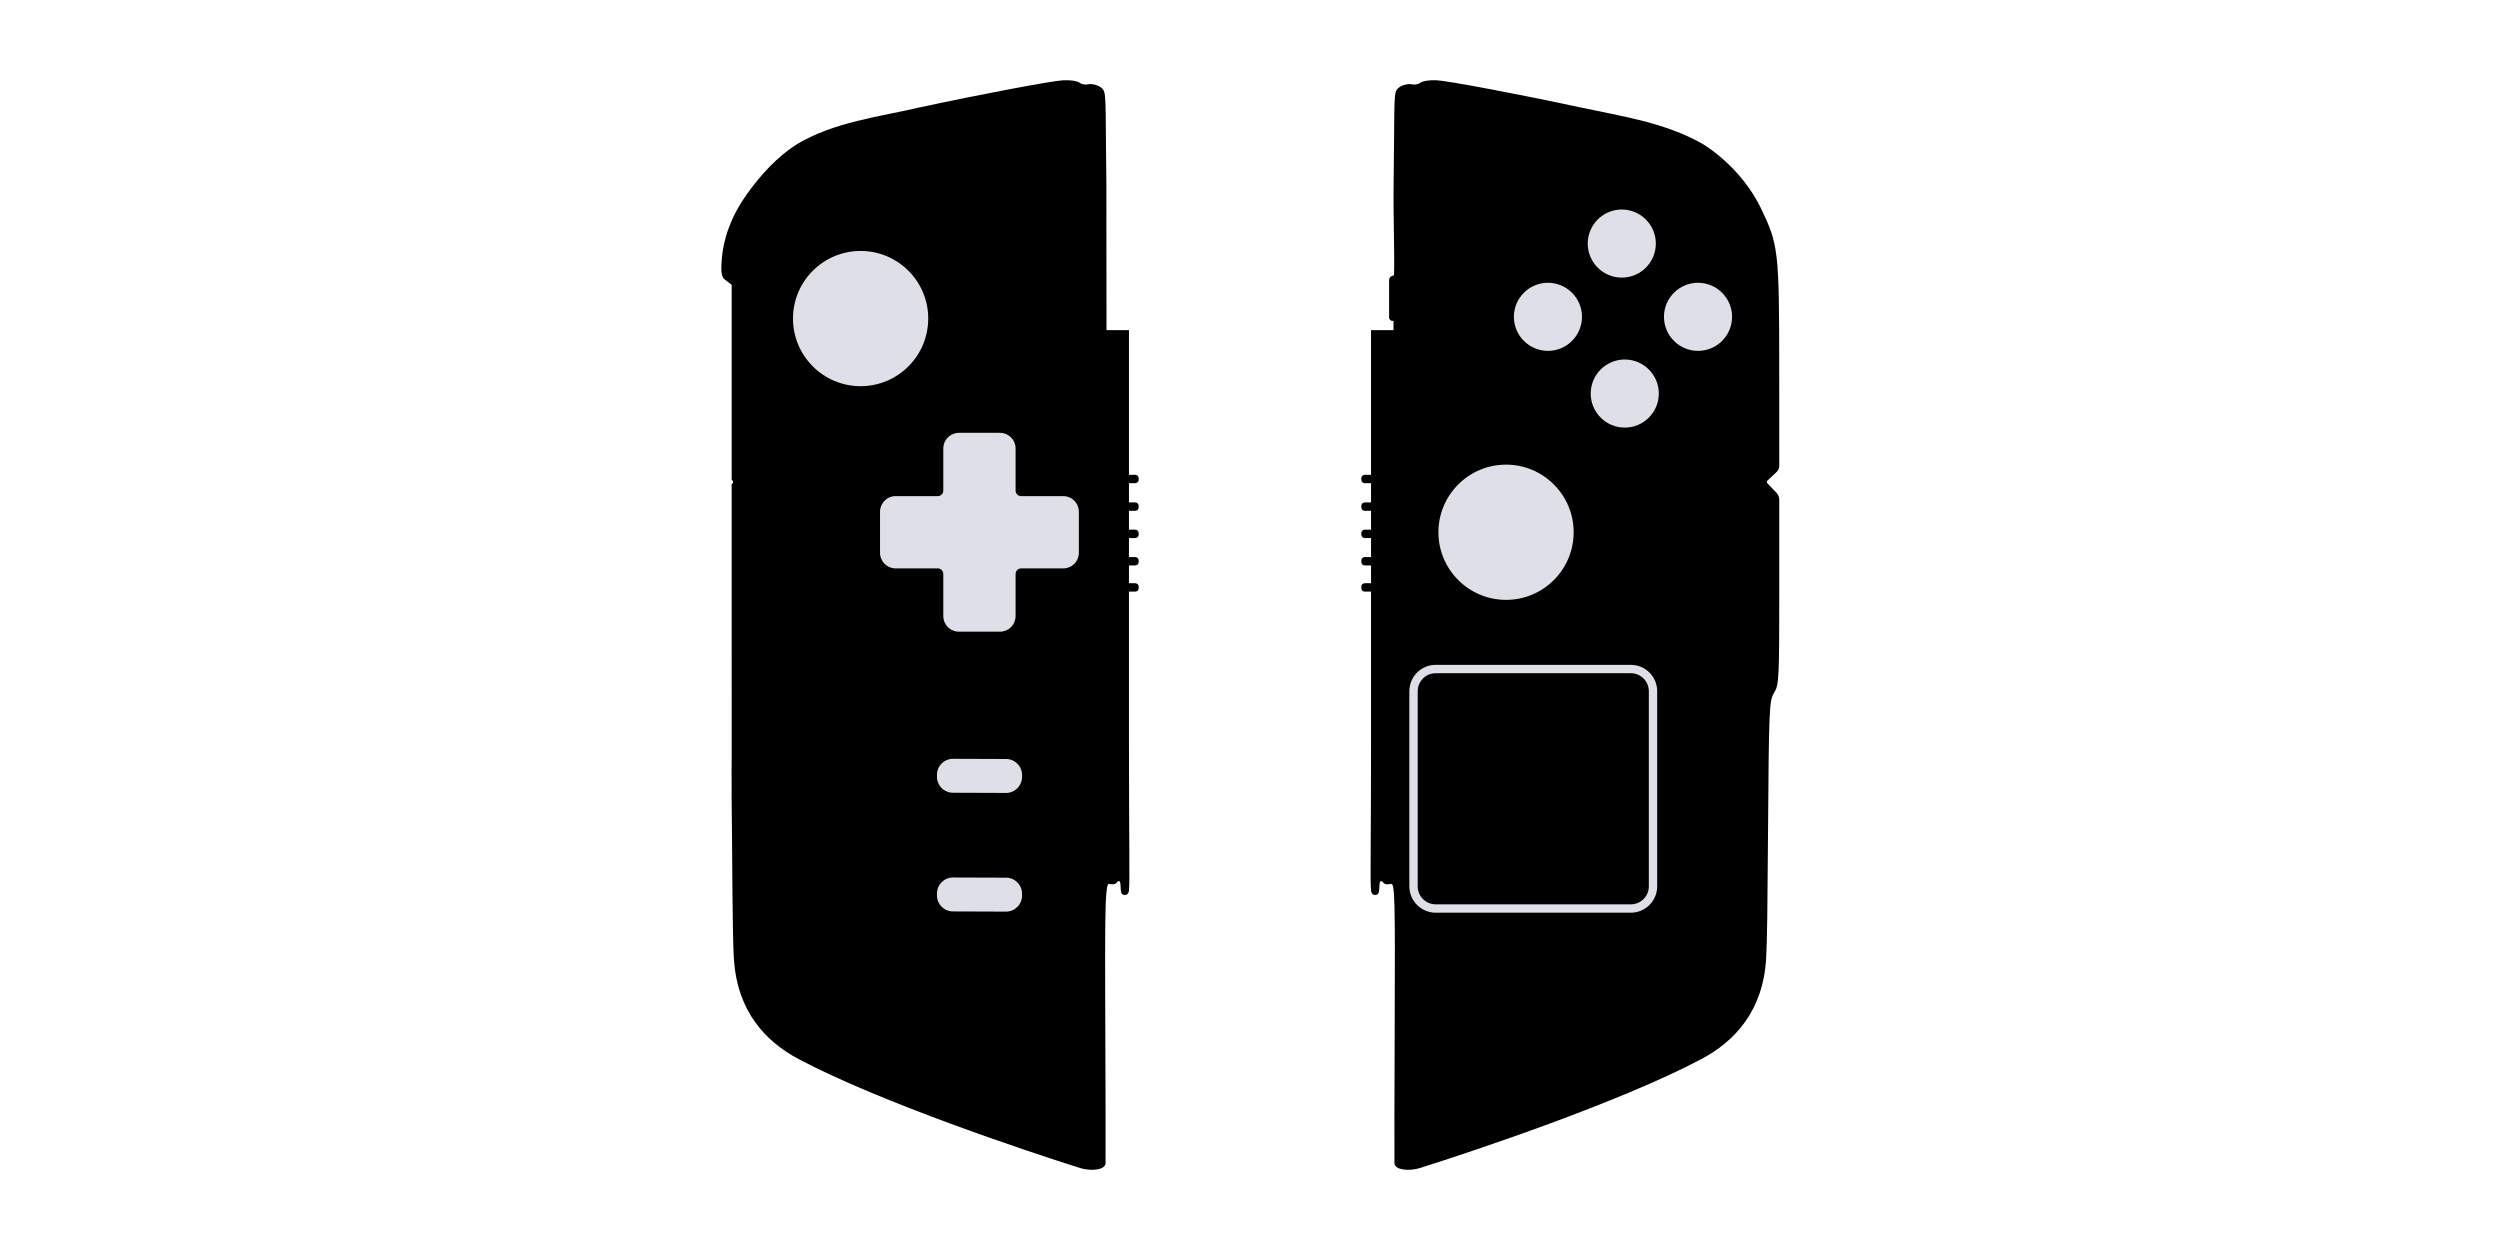
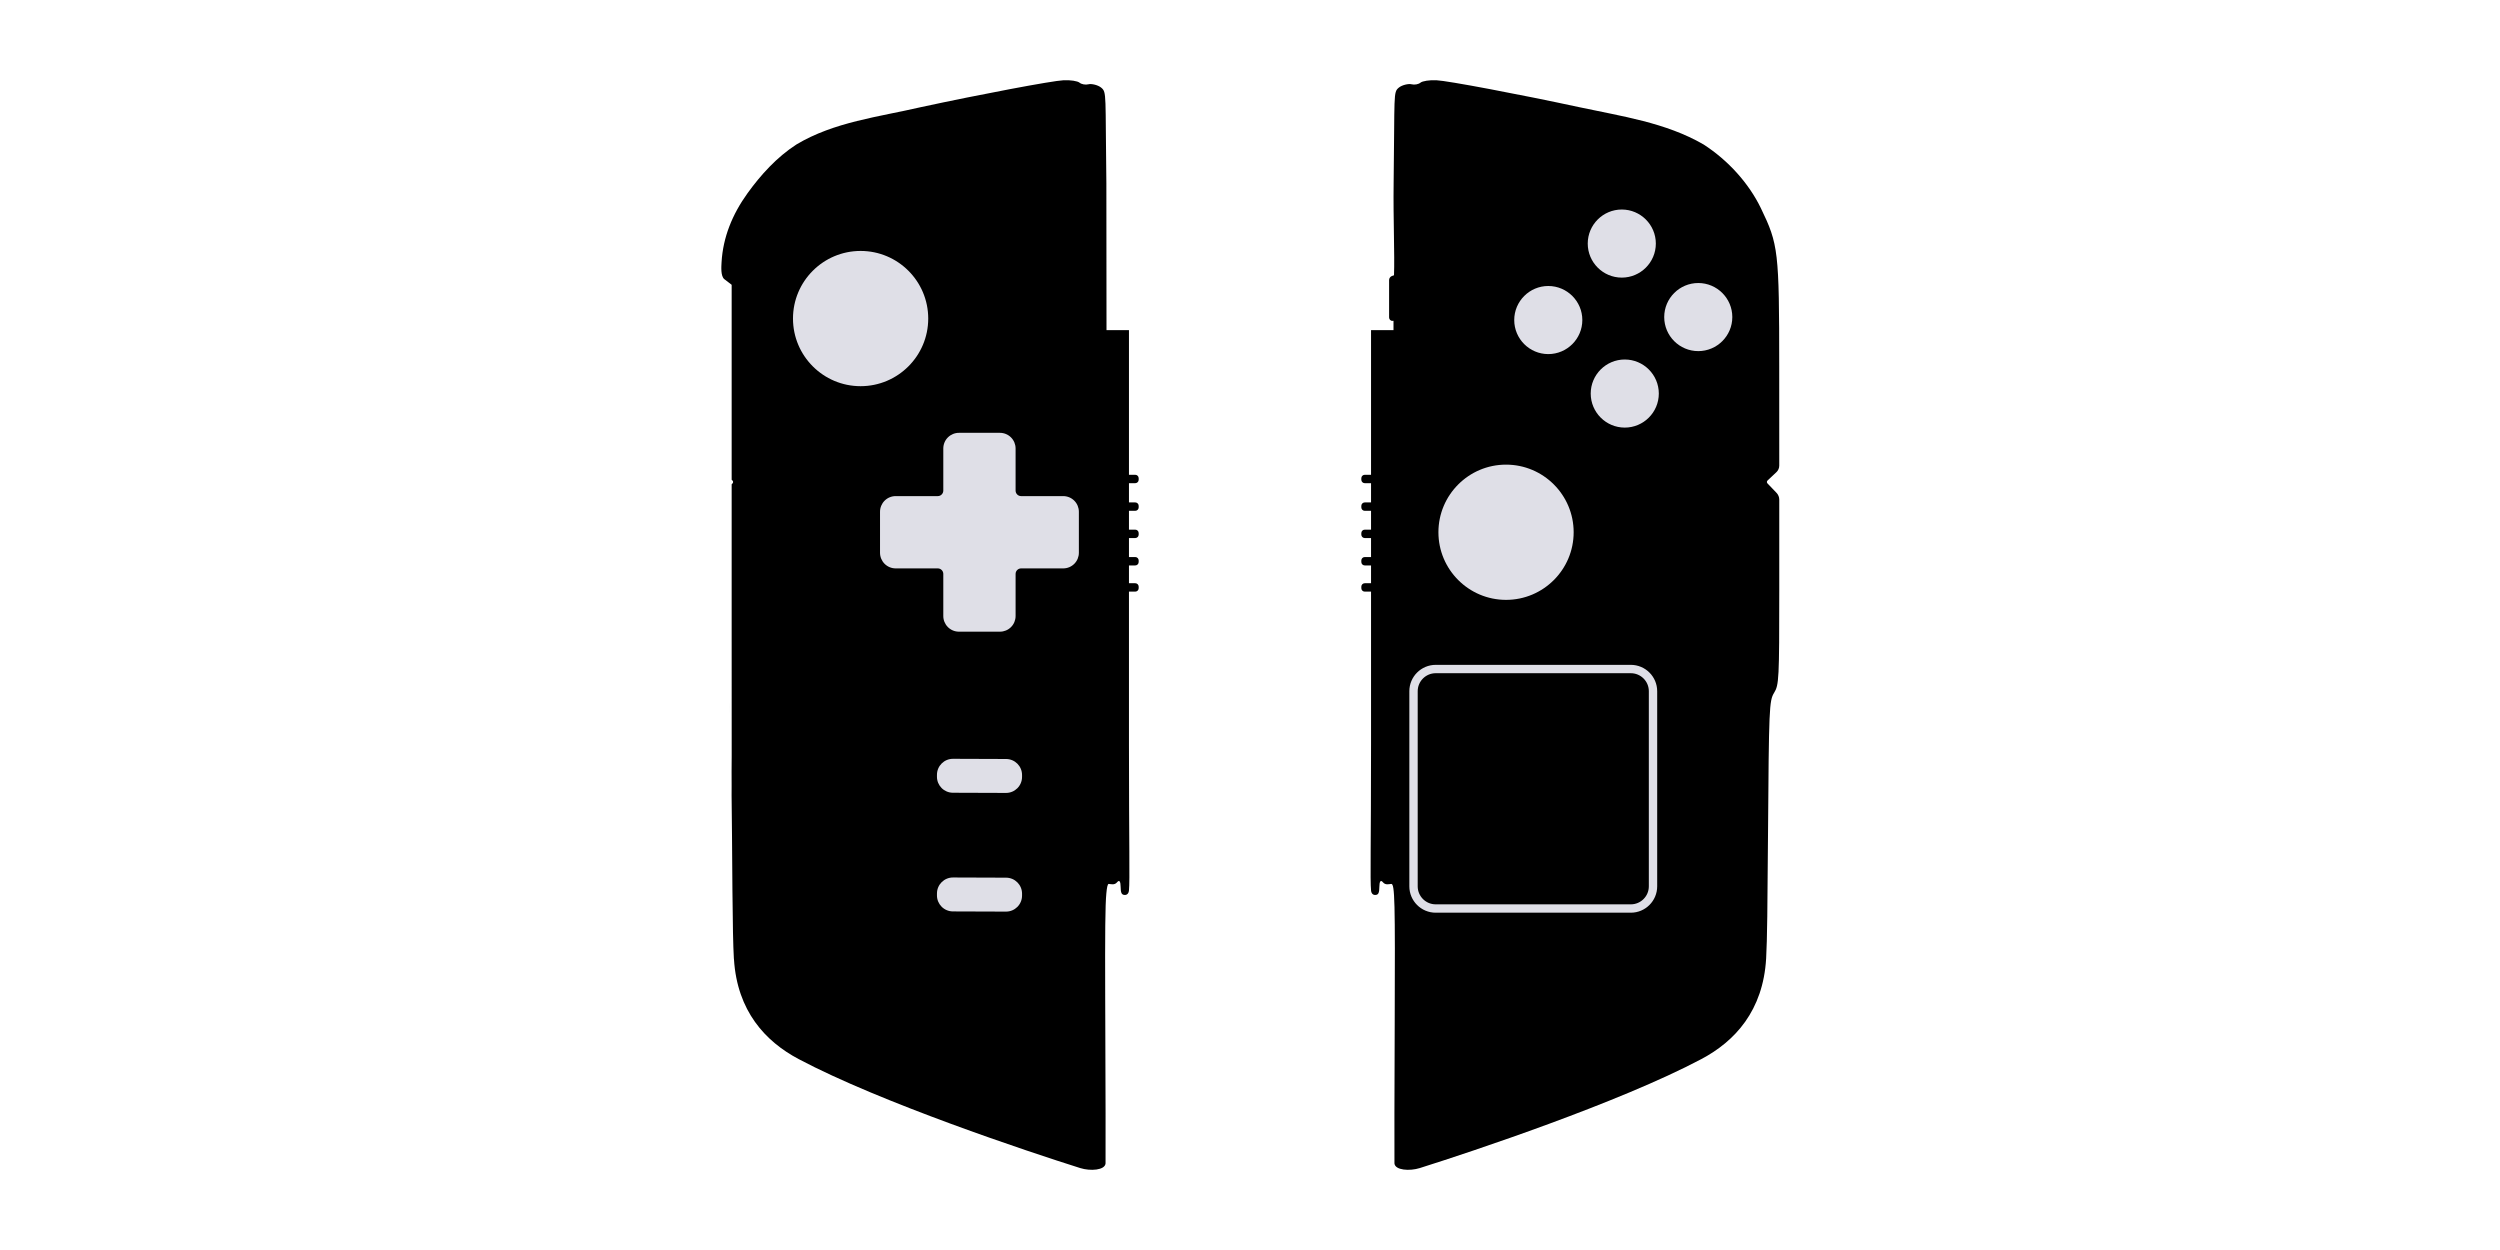
<svg xmlns="http://www.w3.org/2000/svg" xml:space="preserve" width="1000" height="500" viewBox="0 0 1000 500">
-   <path d="M574.565 32.095c-2.71-.128-5.577.308-6.374.969s-2.4.954-3.562.65c-1.205-.315-3.822.268-5.13 1.36-2.252 1.882-1.573 2.52-2.047 38.26-.19 14.352.457 28.489.15 36.775-.068.05-.38.15-.736.255-.674.198-1.226.91-1.226 1.615v15.008c0 .705.57 1.381 1.273 1.352l.089-.004c.029-.002.397-.008.397-.008v3.722h-8.984v57.864H545.9c-.76 0-1.37.613-1.37 1.372v.618c0 .76.61 1.37 1.37 1.37h2.516v7.695H545.9c-.76 0-1.37.613-1.37 1.373v.615c0 .76.61 1.373 1.37 1.373h2.516v7.532H545.9c-.76 0-1.37.611-1.37 1.37v.618c0 .76.61 1.372 1.37 1.372h2.516v7.597H545.9c-.76 0-1.37.613-1.37 1.372v.618c0 .76.61 1.37 1.37 1.37h2.516v7.113H545.9c-.76 0-1.37.613-1.37 1.373v.617c0 .76.61 1.37 1.37 1.37h2.516v61.154c0 40.549-.402 54.1.004 58.405.14 1.487 1.141 2.014 2.233 1.691.644-.19 1.088-.803 1.096-3.195.007-1.982.467-2.967 1.404-1.82 1.04 1.275 2.484.737 3.354.676 1.41-.004 1.572 6.458 1.378 55.045-.11 27.628-.16 51.623-.105 56.77.256 2.725 6.035 3.14 10.142 1.846 20.746-6.534 79.828-26.203 112.636-43.598 13.381-7.095 24.71-19.307 25.9-40.277.426-7.508.545-20.988.743-49.22.359-51.105.476-53.831 2.442-57.012 1.95-3.155 2.064-5.438 2.064-41.084v-36.179c0-1.005-.39-1.971-1.084-2.697l-1.56-1.63-2.078-2.167a.81.81 0 0 1 .03-1.154l2.048-1.924 1.502-1.411a3.62 3.62 0 0 0 1.14-2.638l-.014-39.6c-.018-46.289-.31-48.815-7.346-63.374-4.788-9.908-13.041-19.086-22.887-25.45-15.15-8.81-32.903-11.306-49.816-14.95-23.638-5.103-52.519-10.548-57.076-10.763" style="fill:#000;stroke-width:1.053" />
+   <path d="M574.565 32.095c-2.71-.128-5.577.308-6.374.969s-2.4.954-3.562.65c-1.205-.315-3.822.268-5.13 1.36-2.252 1.882-1.573 2.52-2.047 38.26-.19 14.352.457 28.489.15 36.775-.068.05-.38.15-.736.255-.674.198-1.226.91-1.226 1.615v15.008c0 .705.57 1.381 1.273 1.352l.089-.004c.029-.002.397-.008.397-.008v3.722h-8.984v57.864H545.9c-.76 0-1.37.613-1.37 1.372v.618c0 .76.61 1.37 1.37 1.37h2.516v7.695H545.9c-.76 0-1.37.613-1.37 1.373v.615c0 .76.61 1.373 1.37 1.373h2.516v7.532H545.9c-.76 0-1.37.611-1.37 1.37v.618c0 .76.61 1.372 1.37 1.372h2.516v7.597H545.9c-.76 0-1.37.613-1.37 1.372v.618c0 .76.61 1.37 1.37 1.37h2.516v7.113H545.9c-.76 0-1.37.613-1.37 1.373v.617c0 .76.61 1.37 1.37 1.37h2.516v61.154c0 40.549-.402 54.1.004 58.405.14 1.487 1.141 2.014 2.233 1.691.644-.19 1.088-.803 1.096-3.195.007-1.982.467-2.967 1.404-1.82 1.04 1.275 2.484.737 3.354.676 1.41-.004 1.572 6.458 1.378 55.045-.11 27.628-.16 51.623-.105 56.77.256 2.725 6.035 3.14 10.142 1.846 20.746-6.534 79.828-26.203 112.636-43.598 13.381-7.095 24.71-19.307 25.9-40.277.426-7.508.545-20.988.743-49.22.359-51.105.476-53.831 2.442-57.012 1.95-3.155 2.064-5.438 2.064-41.084v-36.179c0-1.005-.39-1.971-1.084-2.697l-1.56-1.63-2.078-2.167a.81.81 0 0 1 .03-1.154l2.048-1.924 1.502-1.411a3.62 3.62 0 0 0 1.14-2.638l-.014-39.6c-.018-46.289-.31-48.815-7.346-63.374-4.788-9.908-13.041-19.086-22.887-25.45-15.15-8.81-32.903-11.306-49.816-14.95-23.638-5.103-52.519-10.548-57.076-10.763M425.435 32.095c-4.557.215-33.438 5.66-57.076 10.763-16.848 3.917-34.728 5.9-49.816 14.95-7.84 5.067-14.275 12.186-19.543 19.5-6.134 8.516-9.78 17.665-10.369 27.459-.12 2-.385 5.684 1.103 6.9l.058.042 2.872 2.208v77.985l.321.303c.33.31.344.827.031 1.154l-.352.366v57.397c0 27.211-.008 49.198.017 67.036-.072-8.709-.204-11.305-.303-16.084.153 7.752.3 14.604.422 32.053.06 8.666.114 15.942.17 22.082.13 13.863.278 21.935.573 27.138v.012q.012.172.043.348c1.303 20.74 12.557 32.865 25.858 39.917 32.808 17.395 91.89 37.064 112.635 43.599 4.107 1.293 9.886.878 10.141-1.846.056-5.148.005-29.142-.105-56.771l-.035-9.547c-.086-26.383.013-36.943.451-41.63.225-2.498.511-3.87.963-3.868.87.061 2.315.599 3.354-.675.937-1.148 1.396-.162 1.403 1.82.002.608.032 1.102.087 1.503.11.807.318 1.237.594 1.473h.002c.125.107.264.174.414.219 1.092.322 2.092-.205 2.232-1.692.407-4.304.004-17.856.004-58.405v-61.153h2.517c.76 0 1.37-.611 1.37-1.37v-.618c0-.76-.61-1.372-1.37-1.372h-2.517v-7.114h2.517c.76 0 1.37-.61 1.37-1.37v-.617c0-.76-.61-1.373-1.37-1.373h-2.517v-7.596h2.517c.76 0 1.37-.613 1.37-1.373v-.617c0-.76-.61-1.37-1.37-1.37h-2.517v-7.533h2.517c.76 0 1.37-.613 1.37-1.373v-.615c0-.76-.61-1.372-1.37-1.372h-2.517v-7.696h2.517c.76 0 1.37-.61 1.37-1.37v-.617c0-.76-.61-1.373-1.37-1.373h-2.517V132.05h-8.983l-.054-58.716c-.474-35.74.206-36.377-2.047-38.259-1.307-1.092-3.924-1.675-5.13-1.36-1.161.304-2.764.011-3.561-.65s-3.665-1.097-6.375-.97zm-133.89 248.387c.234 1.275.398 3.388.541 6.1-.14-2.596-.314-4.856-.541-6.1" style="fill:#000;fill-opacity:1;stroke-width:1.053" />
  <path d="M602.415 185.853c-14.925 0-27.048 12.123-27.048 27.048s12.123 27.048 27.048 27.048 27.048-12.124 27.048-27.048c0-14.925-12.124-27.048-27.048-27.048" style="baseline-shift:baseline;display:inline;overflow:visible;vector-effect:none;fill:#dfdfe7;fill-opacity:1;stroke-width:.841;stop-color:#000" />
-   <rect width="95.795" height="95.795" x="565.408" y="267.613" rx="8.878" style="fill:none;fill-rule:evenodd;stroke:#dfdfe7;stroke-width:3.343;stroke-linecap:round;stroke-miterlimit:7;stroke-opacity:1;paint-order:stroke markers fill" />
-   <path d="M648.716 83.807c-7.512 0-13.621 6.109-13.621 13.622 0 7.511 6.109 13.619 13.62 13.619 7.513 0 13.619-6.108 13.619-13.62s-6.106-13.62-13.62-13.62m-29.538 29.302c-7.512 0-13.621 6.108-13.621 13.62s6.11 13.621 13.621 13.621 13.62-6.11 13.62-13.621-6.108-13.62-13.62-13.62m60.033 0c-7.513 0-13.622 6.107-13.622 13.619 0 7.513 6.11 13.621 13.622 13.621s13.616-6.108 13.616-13.621c0-7.512-6.106-13.62-13.616-13.62M649.906 143.8c-7.512 0-13.62 6.11-13.62 13.622s6.108 13.619 13.62 13.619 13.62-6.107 13.62-13.62c0-7.511-6.108-13.62-13.62-13.62" style="baseline-shift:baseline;display:inline;overflow:visible;vector-effect:none;fill:#dfdfe7;fill-opacity:1;stroke-width:.583;stop-color:#000" />
-   <path d="M425.435 32.095c-4.557.215-33.438 5.66-57.076 10.763-16.848 3.917-34.728 5.9-49.816 14.95-7.84 5.067-14.275 12.186-19.543 19.5-6.134 8.516-9.78 17.665-10.369 27.459-.12 2-.385 5.684 1.103 6.9l.058.042 2.872 2.208v77.985l.321.303c.33.31.344.827.031 1.154l-.352.366v57.397c0 27.211-.008 49.198.017 67.036-.072-8.709-.204-11.305-.303-16.084.153 7.752.3 14.604.422 32.053.06 8.666.114 15.942.17 22.082.13 13.863.278 21.935.573 27.138v.012q.012.172.043.348c1.303 20.74 12.557 32.865 25.858 39.917 32.808 17.395 91.89 37.064 112.635 43.599 4.107 1.293 9.886.878 10.141-1.846.056-5.148.005-29.142-.105-56.771l-.035-9.547c-.086-26.383.013-36.943.451-41.63.225-2.498.511-3.87.963-3.868.87.061 2.315.599 3.354-.675.937-1.148 1.396-.162 1.403 1.82.002.608.032 1.102.087 1.503.11.807.318 1.237.594 1.473h.002c.125.107.264.174.414.219 1.092.322 2.092-.205 2.232-1.692.407-4.304.004-17.856.004-58.405v-61.153h2.517c.76 0 1.37-.611 1.37-1.37v-.618c0-.76-.61-1.372-1.37-1.372h-2.517v-7.114h2.517c.76 0 1.37-.61 1.37-1.37v-.617c0-.76-.61-1.373-1.37-1.373h-2.517v-7.596h2.517c.76 0 1.37-.613 1.37-1.373v-.617c0-.76-.61-1.37-1.37-1.37h-2.517v-7.533h2.517c.76 0 1.37-.613 1.37-1.373v-.615c0-.76-.61-1.372-1.37-1.372h-2.517v-7.696h2.517c.76 0 1.37-.61 1.37-1.37v-.617c0-.76-.61-1.373-1.37-1.373h-2.517V132.05h-8.983l-.054-58.716c-.474-35.74.206-36.377-2.047-38.259-1.307-1.092-3.924-1.675-5.13-1.36-1.161.304-2.764.011-3.561-.65s-3.665-1.097-6.375-.97zm-133.89 248.387c.234 1.275.398 3.388.541 6.1-.14-2.596-.314-4.856-.541-6.1" style="fill:#000;fill-opacity:1;stroke-width:1.053" />
+   <rect width="95.795" height="95.795" x="565.408" y="267.613" rx="8.878" style="fill:none;fill-opacity:1;fill-rule:evenodd;stroke:#dfdfe7;stroke-width:3.343;stroke-linecap:round;stroke-miterlimit:7;stroke-opacity:1;paint-order:stroke markers fill" />
  <path d="M344.243 100.376c-14.924 0-27.048 12.123-27.048 27.048s12.124 27.049 27.048 27.049 27.049-12.125 27.049-27.05c0-14.924-12.125-27.047-27.049-27.047" style="baseline-shift:baseline;display:inline;overflow:visible;vector-effect:none;fill:#dfdfe7;fill-opacity:1;stroke-width:.841;stop-color:#000" />
  <path d="M383.594 173.131a6.256 6.256 0 0 0-6.273 6.273v16.83a2.21 2.21 0 0 1-2.21 2.209h-16.829a6.256 6.256 0 0 0-6.272 6.273v16.371a6.256 6.256 0 0 0 6.274 6.272h16.827a2.21 2.21 0 0 1 2.21 2.21v16.828a6.256 6.256 0 0 0 6.273 6.274h16.373a6.256 6.256 0 0 0 6.271-6.274V229.57a2.21 2.21 0 0 1 2.21-2.21h16.831a6.256 6.256 0 0 0 6.27-6.273v-16.371a6.256 6.256 0 0 0-6.27-6.272h-16.833a2.21 2.21 0 0 1-2.21-2.21v-16.83a6.256 6.256 0 0 0-6.27-6.271z" style="fill:#dfdfe7;fill-opacity:1;fill-rule:evenodd;stroke:none;stroke-width:2.66;stroke-miterlimit:7;paint-order:stroke markers fill" />
-   <g transform="rotate(.2 111130.05 14600.76)scale(-1.10246 1.10246)">
+   <g style="fill:#dfdfe7;fill-opacity:1" transform="rotate(-179.8 25.483 -193.959)scale(1.10246 -1.10246)">
    <rect width="30.872" height="12.313" x="-326.189" y="626.052" rx="5.806" style="fill:#dfdfe7;fill-opacity:1;fill-rule:evenodd;stroke:none;stroke-width:2.156;stroke-linecap:round;stroke-miterlimit:7;paint-order:stroke markers fill" />
    <rect width="30.872" height="12.313" x="-326.34" y="669.11" rx="5.806" style="fill:#dfdfe7;fill-opacity:1;fill-rule:evenodd;stroke:none;stroke-width:2.156;stroke-linecap:round;stroke-miterlimit:7;paint-order:stroke markers fill" />
  </g>
+   <path d="M649.906 143.8c-7.512 0-13.62 6.11-13.62 13.621s6.108 13.618 13.62 13.618 13.619-6.107 13.619-13.619c0-7.51-6.108-13.619-13.62-13.619" style="baseline-shift:baseline;display:inline;overflow:visible;vector-effect:none;fill:#dfdfe7;fill-opacity:1;stroke-width:.583;stop-color:#000" />
+   <path d="M648.716 83.807c-7.512 0-13.621 6.109-13.621 13.621 0 7.51 6.109 13.618 13.62 13.618 7.513 0 13.619-6.108 13.619-13.619s-6.106-13.619-13.62-13.619" style="baseline-shift:baseline;display:inline;overflow:visible;vector-effect:none;fill:#dfdfe7;fill-opacity:1;stroke-width:.583;stop-color:#000" />
+   <path d="M649.906 143.8c-7.512 0-13.62 6.11-13.62 13.621s6.108 13.618 13.62 13.618 13.619-6.107 13.619-13.619c0-7.51-6.108-13.619-13.62-13.619" style="baseline-shift:baseline;display:inline;overflow:visible;vector-effect:none;fill:#dfdfe7;fill-opacity:1;stroke-width:.583;stop-color:#000" transform="rotate(90 649.31 127.423)" />
+   <path d="M648.716 83.807c-7.512 0-13.621 6.109-13.621 13.621 0 7.51 6.109 13.618 13.62 13.618 7.513 0 13.619-6.108 13.619-13.619s-6.106-13.619-13.62-13.619" style="baseline-shift:baseline;display:inline;overflow:visible;vector-effect:none;fill:#dfdfe7;fill-opacity:1;stroke-width:.583;stop-color:#000" transform="rotate(90 649.31 127.423)" />
</svg>
